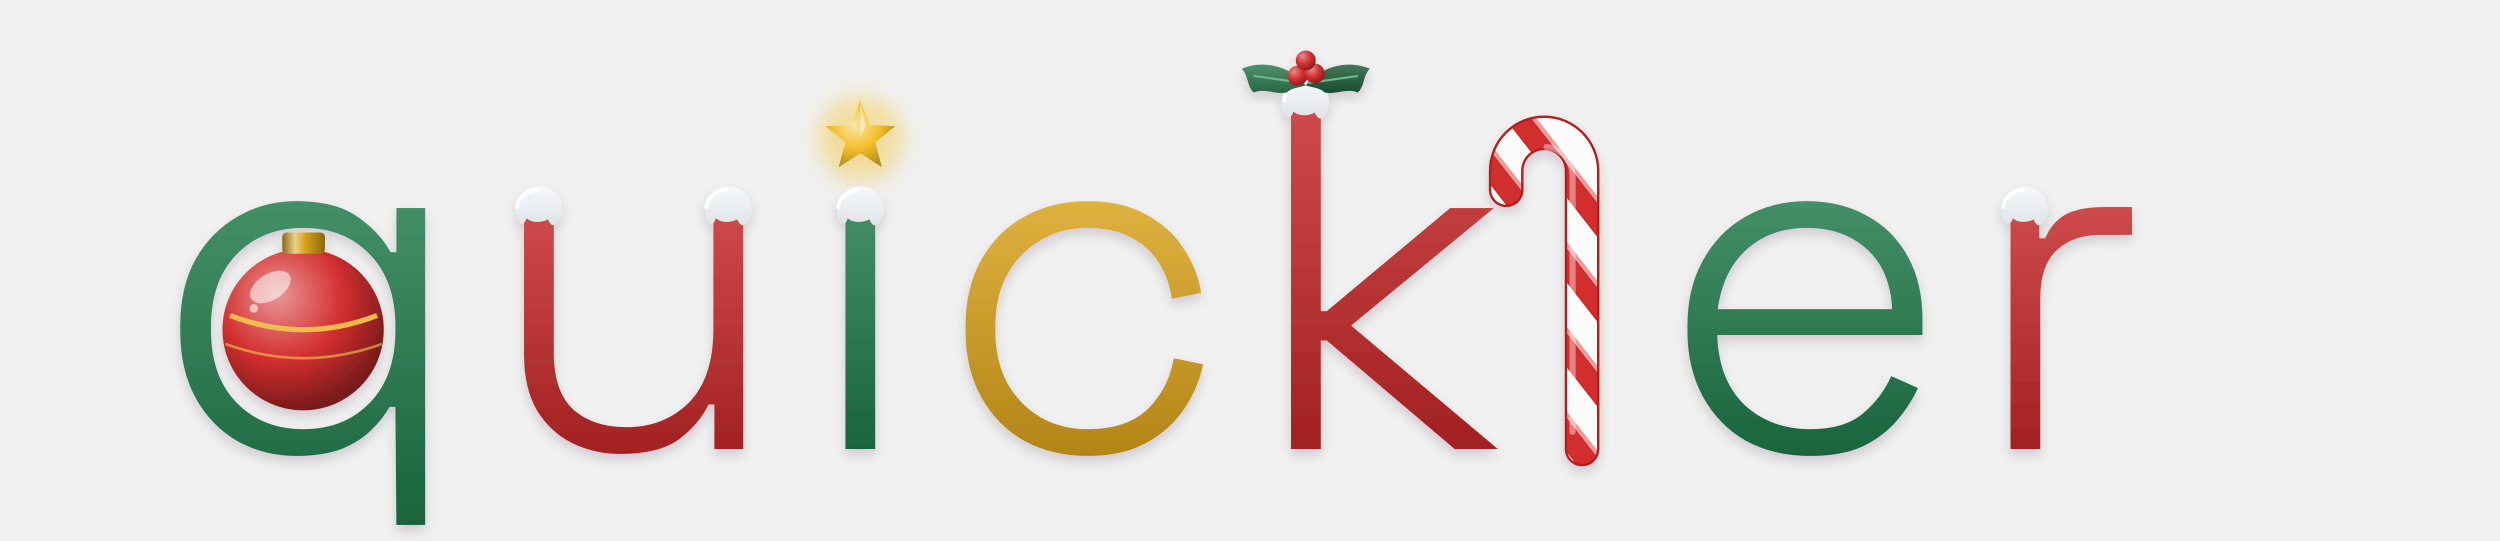
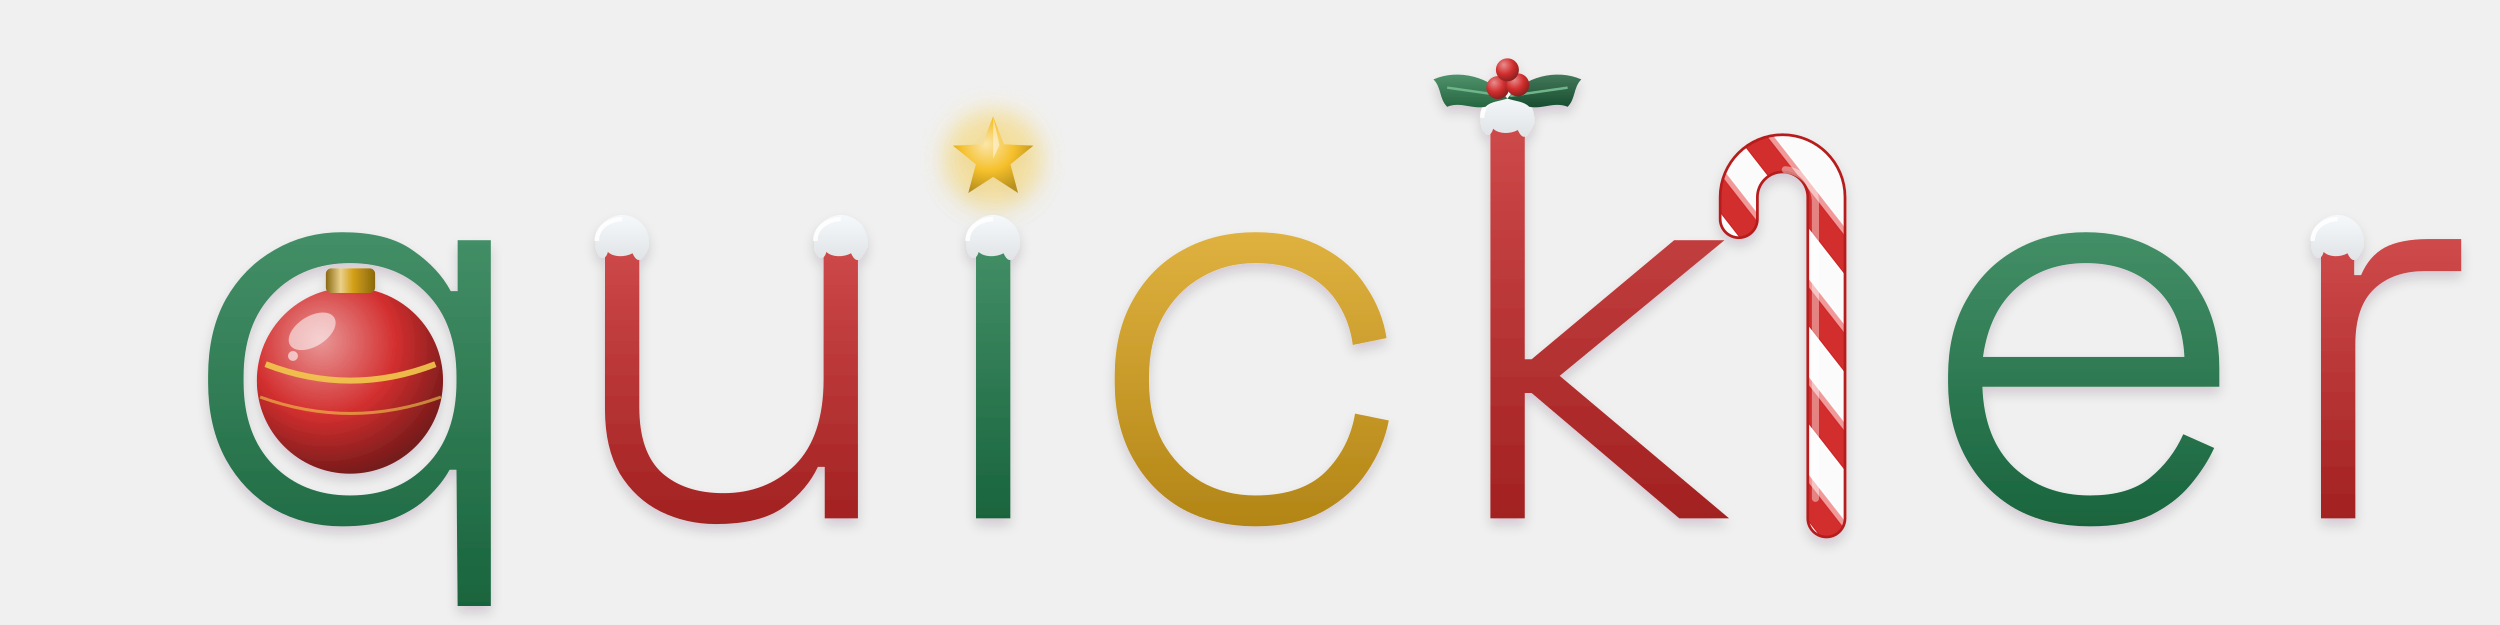
- <svg xmlns="http://www.w3.org/2000/svg" width="2108" height="456" viewBox="-62 -32 1054 228" role="img" aria-label="Quickler logo">
+ <svg xmlns="http://www.w3.org/2000/svg" width="1826" height="456" viewBox="-62 -32 913 228" role="img" aria-label="Quickler logo">
  <defs>
    <filter id="lift" x="-6%" y="-12%" width="112%" height="134%">
      <feDropShadow dx="0" dy="2.5" stdDeviation="2.2" flood-color="#241830" flood-opacity=".16" />
    </filter>
    <pattern id="stripe" width="22" height="22" patternUnits="userSpaceOnUse" patternTransform="rotate(-38)">
      <rect width="22" height="22" fill="#FBFBFB" />
      <rect width="9" height="22" fill="#D32F2F" />
      <rect x="9" width="1.6" height="22" fill="#F19999" />
    </pattern>
    <linearGradient id="L1F7A4A" x1="0" y1="0" x2="0" y2="1">
      <stop stop-color="#438F67" />
      <stop offset="1" stop-color="#19643D" />
    </linearGradient>
    <linearGradient id="LC62828" x1="0" y1="0" x2="0" y2="1">
      <stop stop-color="#CF4A4A" />
      <stop offset="1" stop-color="#A22121" />
    </linearGradient>
    <linearGradient id="LD9A21B" x1="0" y1="0" x2="0" y2="1">
      <stop stop-color="#DFB13F" />
      <stop offset="1" stop-color="#B28516" />
    </linearGradient>
    <radialGradient id="bauble" cx="0.38" cy="0.32" r="0.7" fx="0.34" fy="0.28">
      <stop stop-color="#E99797" />
      <stop offset=".55" stop-color="#D32F2F" />
      <stop offset="1" stop-color="#741A1A" />
    </radialGradient>
    <linearGradient id="capg" x1="0" y1="0" x2="1" y2="0">
      <stop stop-color="#8A680F" />
      <stop offset=".3" stop-color="#EAD08B" />
      <stop offset=".55" stop-color="#D4A017" />
      <stop offset="1" stop-color="#8A680F" />
    </linearGradient>
    <filter id="gblur" x="-50%" y="-50%" width="200%" height="200%">
      <feGaussianBlur stdDeviation="4" />
    </filter>
    <radialGradient id="starg" cx="0.45" cy="0.4" r="0.6" fx="0.41" fy="0.36">
      <stop stop-color="#FBE6AA" />
      <stop offset=".55" stop-color="#F5C02B" />
      <stop offset="1" stop-color="#B89020" />
    </radialGradient>
    <linearGradient id="snow" x1="0" y1="0" x2="0" y2="1">
      <stop stop-color="#F5F9FB" />
      <stop offset="1" stop-color="#E0E4E7" />
    </linearGradient>
    <linearGradient id="hol1" x1="0" y1="0" x2="0" y2="1">
      <stop stop-color="#4F926B" />
      <stop offset="1" stop-color="#266641" />
    </linearGradient>
    <linearGradient id="hol2" x1="0" y1="0" x2="0" y2="1">
      <stop stop-color="#43785A" />
      <stop offset="1" stop-color="#194D30" />
    </linearGradient>
    <radialGradient id="ber" cx="0.38" cy="0.32" r="0.7" fx="0.34" fy="0.28">
      <stop stop-color="#E78D8D" />
      <stop offset=".55" stop-color="#D32F2F" />
      <stop offset="1" stop-color="#891F1F" />
    </radialGradient>
  </defs>
  <g filter="url(#lift)">
    <path d="M105.124 189.3L104.706 139.535H102.198C100.387 142.879 97.809 146.153 94.465 149.358C91.26 152.563 87.08 155.21 81.925 157.3C76.77 159.251 70.43 160.226 62.906 160.226C53.849 160.226 45.559 158.136 38.035 153.956C30.65 149.637 24.798 143.576 20.479 135.773C16.16 127.831 14 118.496 14 107.767V105.259C14 94.391 16.16 85.056 20.479 77.253C24.938 69.45 30.859 63.459 38.244 59.279C45.629 54.96 53.849 52.8 62.906 52.8C74.053 52.8 82.691 55.029 88.822 59.488C95.092 63.807 99.69 68.754 102.616 74.327H105.124V55.726H117.246V189.3H105.124ZM65.832 148.94C77.397 148.94 86.732 145.248 93.838 137.863C101.083 130.478 104.706 120.307 104.706 107.349V105.677C104.706 92.719 101.083 82.548 93.838 75.163C86.732 67.778 77.397 64.086 65.832 64.086C54.407 64.086 45.071 67.778 37.826 75.163C30.581 82.548 26.958 92.719 26.958 105.677V107.349C26.958 120.307 30.581 130.478 37.826 137.863C45.071 145.248 54.407 148.94 65.832 148.94Z" fill="url(#L1F7A4A)" />
    <path d="M199.484 159.39C192.239 159.39 185.481 157.857 179.211 154.792C173.081 151.727 168.134 147.129 164.372 140.998C160.75 134.728 158.938 126.925 158.938 117.59V55.726H171.478V116.754C171.478 127.761 174.265 135.773 179.838 140.789C185.412 145.666 192.866 148.104 202.201 148.104C212.651 148.104 221.36 144.69 228.326 137.863C235.293 130.896 238.776 120.446 238.776 106.513V55.726H251.316V157.3H239.194V138.49H236.686C234.178 143.924 230.068 148.801 224.355 153.12C218.643 157.3 210.352 159.39 199.484 159.39Z" fill="url(#LC62828)" />
    <path d="M294.439 157.3V55.726H306.979V157.3H294.439Z" fill="url(#L1F7A4A)" />
    <path d="M396.499 160.226C386.607 160.226 377.759 158.136 369.956 153.956C362.293 149.637 356.232 143.506 351.773 135.564C347.315 127.622 345.085 118.287 345.085 107.558V105.468C345.085 94.6 347.315 85.265 351.773 77.462C356.232 69.52 362.293 63.459 369.956 59.279C377.759 54.96 386.607 52.8 396.499 52.8C406.253 52.8 414.473 54.681 421.161 58.443C427.989 62.066 433.283 66.873 437.045 72.864C440.947 78.716 443.385 84.916 444.36 91.465L432.029 93.973C431.333 88.539 429.591 83.593 426.804 79.134C424.018 74.536 420.116 70.913 415.1 68.266C410.084 65.479 403.884 64.086 396.499 64.086C389.115 64.086 382.496 65.828 376.644 69.311C370.792 72.655 366.125 77.462 362.641 83.732C359.297 89.863 357.625 97.178 357.625 105.677V107.349C357.625 115.848 359.297 123.233 362.641 129.503C366.125 135.634 370.792 140.441 376.644 143.924C382.496 147.268 389.115 148.94 396.499 148.94C407.646 148.94 416.145 146.084 421.997 140.371C427.849 134.519 431.472 127.413 432.865 119.053L445.196 121.561C443.942 128.11 441.295 134.38 437.254 140.371C433.353 146.223 427.989 151.03 421.161 154.792C414.473 158.415 406.253 160.226 396.499 160.226Z" fill="url(#LD9A21B)" />
    <path d="M482.302 157.3V11H494.842V99.198H497.35L549.391 55.726H567.783L507.591 105.259L569.455 157.3H551.272L497.35 111.529H494.842V157.3H482.302Z" fill="url(#LC62828)" />
    <path d="M701.266 160.226C690.816 160.226 681.689 158.066 673.886 153.747C666.223 149.288 660.232 143.088 655.912 135.146C651.593 127.204 649.433 118.078 649.433 107.767V105.259C649.433 94.809 651.593 85.683 655.912 77.88C660.232 69.938 666.153 63.807 673.677 59.488C681.341 55.029 690.049 52.8 699.802 52.8C709.277 52.8 717.637 54.82 724.883 58.861C732.267 62.762 738.049 68.475 742.229 75.999C746.409 83.384 748.5 92.231 748.5 102.542V109.23H661.974C662.392 121.909 666.223 131.732 673.469 138.699C680.853 145.526 690.119 148.94 701.266 148.94C710.74 148.94 718.055 146.78 723.211 142.461C728.505 138.142 732.546 132.847 735.333 126.577L746.619 131.593C744.529 136.191 741.603 140.719 737.841 145.178C734.218 149.497 729.48 153.12 723.628 156.046C717.776 158.833 710.322 160.226 701.266 160.226ZM662.182 98.362H735.75C735.193 87.355 731.64 78.925 725.091 73.073C718.543 67.082 710.113 64.086 699.802 64.086C689.631 64.086 681.201 67.082 674.513 73.073C667.825 78.925 663.715 87.355 662.182 98.362Z" fill="url(#L1F7A4A)" />
    <path d="M785.63 157.3V55.726H797.752V68.475H800.26C802.21 63.877 805.067 60.533 808.829 58.443C812.73 56.353 818.094 55.308 824.922 55.308H836.835V67.012H823.459C815.795 67.012 809.665 69.172 805.067 73.491C800.469 77.81 798.17 84.568 798.17 93.764V157.3H785.63Z" fill="url(#LC62828)" />
    <circle cx="65.8" cy="107" r="34" fill="url(#bauble)" />
    <path d="M35 101 Q66 113 97 101" stroke="#F2C94C" stroke-width="2.2" fill="none" opacity=".9" />
    <path d="M33 113 Q66 125 99 113" stroke="#F2C94C" stroke-width="1.1" fill="none" opacity=".6" />
    <ellipse cx="52" cy="89" rx="9.5" ry="5.5" fill="#fff" opacity=".55" transform="rotate(-32 52 89)" />
    <circle cx="45" cy="98" r="1.8" fill="#fff" opacity=".6" />
    <rect x="57" y="66" width="18" height="9" rx="2" fill="url(#capg)" />
    <circle cx="300.7" cy="26" r="18" fill="#FFD54F" opacity="0.45" filter="url(#gblur)" />
    <polygon points="300.7,10.5 304.6,20.7 315.4,21.2 307.0,28.0 309.8,38.5 300.7,32.6 291.6,38.5 294.4,28.0 286.0,21.2 296.8,20.7" fill="url(#starg)" />
    <path d="M300.7 10.5 L303 21 L300.7 26Z" fill="#fff" opacity=".45" />
    <path d="M605 157.3 V40 A16 16 0 0 0 573 40 V48" fill="none" stroke="#B71C1C" stroke-width="14.6" stroke-linecap="round" />
    <path d="M605 157.3 V40 A16 16 0 0 0 573 40 V48" fill="none" stroke="url(#stripe)" stroke-width="12.6" stroke-linecap="round" />
    <path d="M601 150 V42 A12 12 0 0 0 590 30" fill="none" stroke="#fff" stroke-width="2.6" stroke-linecap="round" opacity="0.4" />
    <path d="M155.5 58 C155 49 162 46.5 165.25 46.5 C168.5 46.5 175.5 49 175.0 58 C173.5 61 171.5 66 169.0 60.5 C166.25 62 162 62 160 60 C159 64 156 62 155.5 58Z" fill="url(#snow)" />
    <path d="M156 56 C156 50 162 48 165.25 48" stroke="#fff" stroke-width="1.6" fill="none" opacity=".9" />
    <path d="M235.3 58 C234.8 49 241.8 46.5 245.05 46.5 C248.3 46.5 255.3 49 254.8 58 C253.3 61 251.3 66 248.8 60.5 C246.05 62 241.8 62 239.8 60 C238.8 64 235.8 62 235.3 58Z" fill="url(#snow)" />
    <path d="M235.8 56 C235.8 50 241.8 48 245.05 48" stroke="#fff" stroke-width="1.6" fill="none" opacity=".9" />
    <path d="M478.8 13 C478.3 4 485.3 1.5 488.55 1.5 C491.8 1.5 498.8 4 498.3 13 C496.8 16 494.8 21 492.3 15.5 C489.55 17 485.3 17 483.3 15 C482.3 19 479.3 17 478.8 13Z" fill="url(#snow)" />
    <path d="M479.3 11 C479.3 5 485.3 3 488.55 3" stroke="#fff" stroke-width="1.6" fill="none" opacity=".9" />
    <path d="M782.1 58 C781.6 49 788.6 46.5 791.7 46.5 C794.8 46.5 801.8 49 801.3 58 C799.8 61 797.8 66 795.3 60.5 C792.7 62 788.6 62 786.6 60 C785.6 64 782.6 62 782.1 58Z" fill="url(#snow)" />
    <path d="M782.6 56 C782.6 50 788.6 48 791.7 48" stroke="#fff" stroke-width="1.6" fill="none" opacity=".9" />
    <path d="M290.9 58 C290.4 49 297.4 46.5 300.7 46.5 C304 46.5 311 49 310.5 58 C309 61 307 66 304.5 60.5 C301.7 62 297.4 62 295.4 60 C294.4 64 291.4 62 290.9 58Z" fill="url(#snow)" />
    <path d="M291.4 56 C291.4 50 297.4 48 300.7 48" stroke="#fff" stroke-width="1.6" fill="none" opacity=".9" />
    <g transform="translate(488.5 2)">
      <path d="M0 2 C-6 -6 -18 -9 -27 -5 C-24 -2 -25 2 -22 5 C-17 3 -13 6 -8 5 C-6 3 -3 3 0 2Z" fill="url(#hol1)" />
      <path d="M0 2 C6 -6 18 -9 27 -5 C24 -2 25 2 22 5 C17 3 13 6 8 5 C6 3 3 3 0 2Z" fill="url(#hol2)" />
      <path d="M-1 1 L-22 -2 M1 1 L22 -2" stroke="#6FB58A" stroke-width=".9" />
      <circle cx="-3.5" cy="-2" r="4.2" fill="url(#ber)" />
      <circle cx="3.8" cy="-3" r="4.2" fill="url(#ber)" />
      <circle cx="0" cy="-8.5" r="4.2" fill="url(#ber)" />
    </g>
  </g>
</svg>
